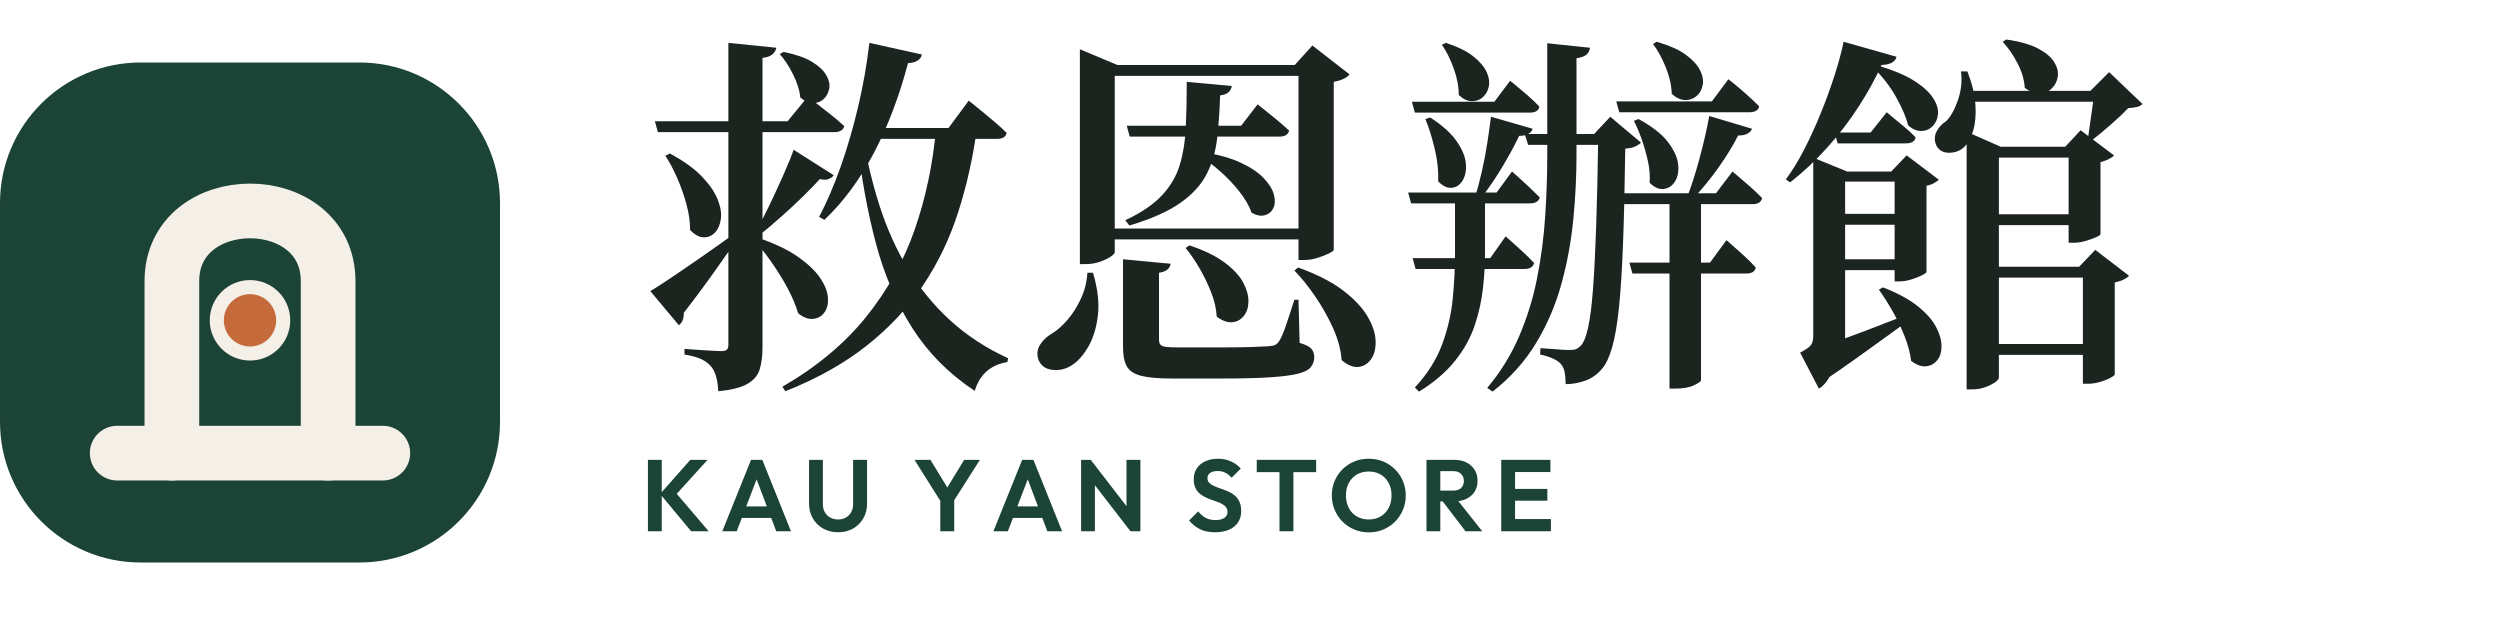
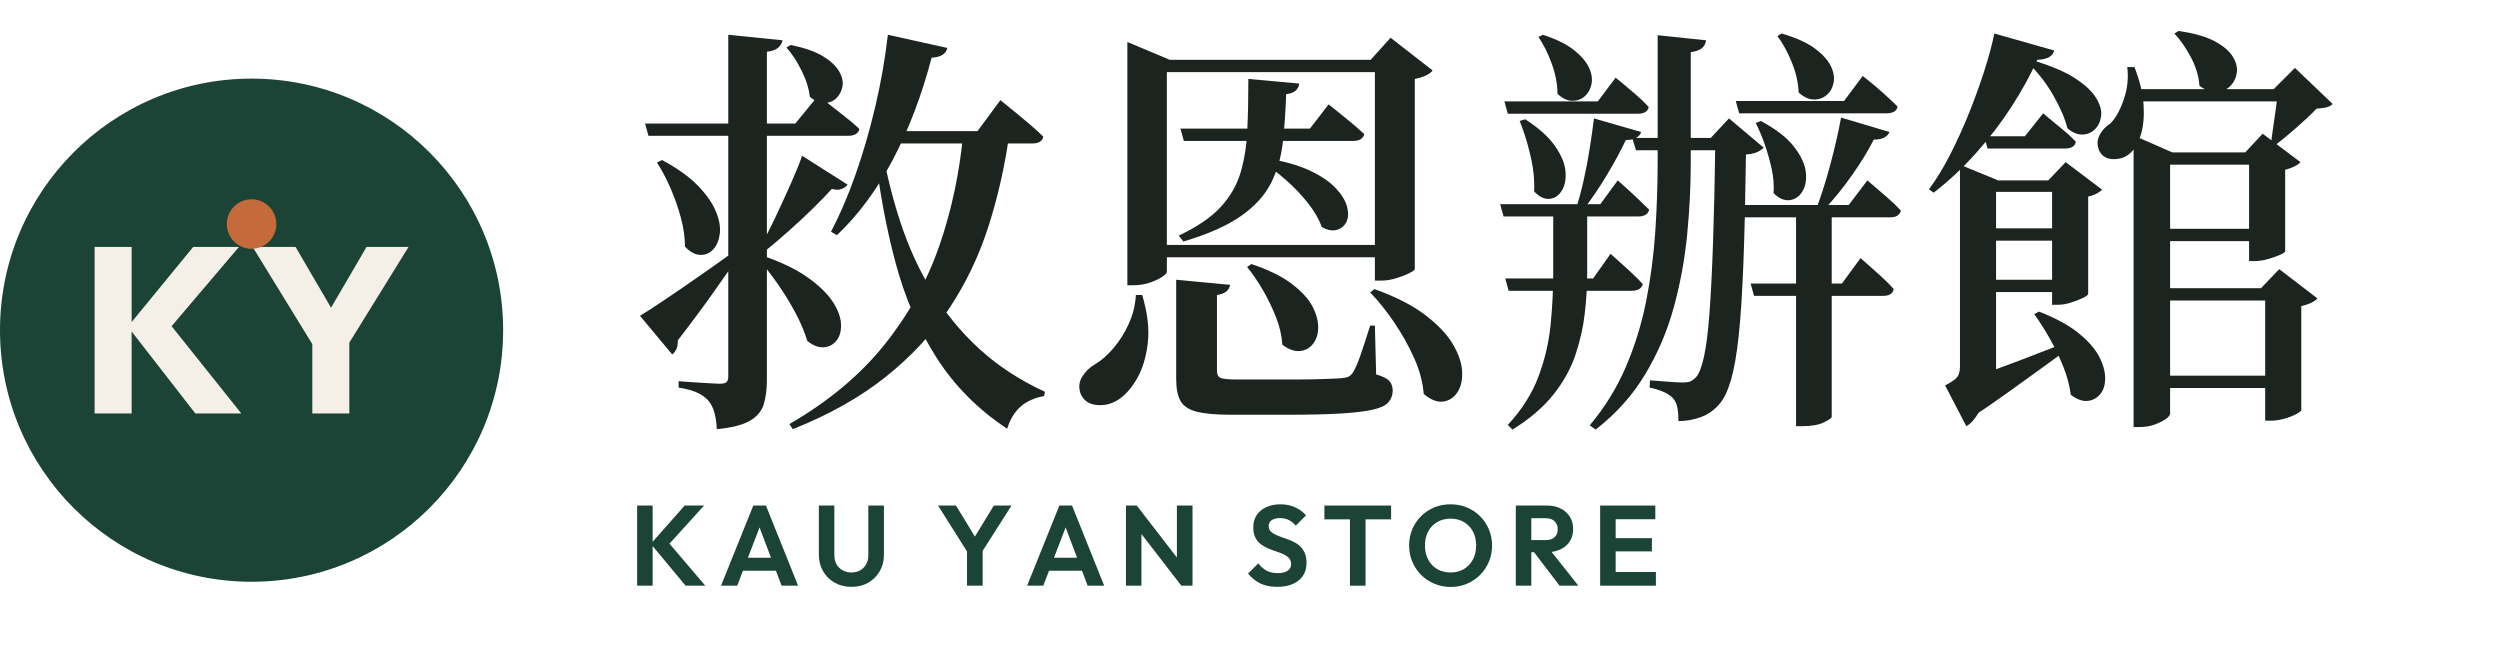
- <svg xmlns="http://www.w3.org/2000/svg" viewBox="0 0 320 80" role="img" aria-labelledby="title desc">
-   <g transform="translate(0 8) scale(1)">
-     <svg x="0" y="0" width="64" height="64" viewBox="0 0 64 64">
-       <g>
-         <rect width="64" height="64" rx="18" fill="#1B4336" />
-         <path d="M22 50 V28 C22 16 42 16 42 28 V50" fill="none" stroke="#F4F0E8" stroke-width="7" stroke-linecap="round" />
-         <path d="M15 50 H49" fill="none" stroke="#F4F0E8" stroke-width="7" stroke-linecap="round" />
-         <circle cx="32" cy="33" r="5.15" fill="#F4F0E8" />
-         <circle cx="32" cy="33" r="3.35" fill="#C56A3A" />
-       </g>
-     </svg>
-   </g>
-   <g transform="translate(82 2)" fill-rule="nonzero">
-     <path fill="#1C241F" d="M24.72 20.432Q24.528 20.72 24.072 20.912Q23.616 21.104 22.944 20.912Q22.128 21.824 20.832 23.096Q19.536 24.368 18.024 25.712Q16.512 27.056 15.072 28.208L14.592 27.92Q15.504 26.336 16.464 24.32Q17.424 22.304 18.288 20.36Q19.152 18.416 19.584 17.168ZM42.0 10.88Q42.0 10.88 42.504 11.288Q43.008 11.696 43.776 12.32Q44.544 12.944 45.384 13.664Q46.224 14.384 46.848 15.008Q46.704 15.776 45.6 15.776H28.416V14.384H39.408ZM36.0 4.976Q35.904 5.456 35.472 5.744Q35.04 6.032 34.224 6.08Q32.544 12.464 29.856 17.576Q27.168 22.688 23.52 26.144L22.848 25.76Q24.336 22.928 25.608 19.328Q26.88 15.728 27.84 11.672Q28.8 7.616 29.28 3.488ZM43.056 14.384Q42.288 20.048 40.656 25.136Q39.024 30.224 36.168 34.496Q33.312 38.768 28.992 42.2Q24.672 45.632 18.528 48.08L18.144 47.504Q24.768 43.664 28.872 38.552Q32.976 33.44 35.088 27.368Q37.2 21.296 37.824 14.384ZM28.368 14.96Q29.184 20.0 30.6 24.392Q32.016 28.784 34.248 32.456Q36.48 36.128 39.624 39.008Q42.768 41.888 47.04 43.856L46.944 44.336Q45.312 44.624 44.28 45.536Q43.248 46.448 42.768 48.032Q37.824 44.768 34.776 39.992Q31.728 35.216 30.12 29.168Q28.512 23.12 27.744 16.16ZM1.248 35.264Q2.208 34.688 3.96 33.512Q5.712 32.336 7.92 30.8Q10.128 29.264 12.384 27.632L12.72 28.112Q11.568 29.744 9.768 32.312Q7.968 34.88 5.52 38.048Q5.568 39.104 4.896 39.632ZM3.744 17.648Q6.336 19.04 7.8 20.552Q9.264 22.064 9.84 23.48Q10.416 24.896 10.272 26.0Q10.128 27.104 9.528 27.752Q8.928 28.4 8.064 28.376Q7.2 28.352 6.336 27.44Q6.336 25.904 5.88 24.2Q5.424 22.496 4.704 20.84Q3.984 19.184 3.168 17.936ZM18.288 4.64Q20.64 5.12 21.936 5.912Q23.232 6.704 23.76 7.616Q24.288 8.528 24.144 9.32Q24.0 10.112 23.472 10.64Q22.944 11.168 22.128 11.192Q21.312 11.216 20.448 10.496Q20.304 9.104 19.512 7.52Q18.72 5.936 17.808 4.928ZM15.072 28.448Q18.288 29.552 20.208 30.92Q22.128 32.288 23.016 33.632Q23.904 34.976 23.976 36.128Q24.048 37.28 23.52 38.0Q22.992 38.72 22.08 38.816Q21.168 38.912 20.16 38.096Q19.728 36.608 18.816 34.904Q17.904 33.2 16.776 31.592Q15.648 29.984 14.592 28.784ZM17.376 4.112Q17.28 4.592 16.872 4.952Q16.464 5.312 15.6 5.408V42.464Q15.6 44.096 15.24 45.272Q14.88 46.448 13.656 47.144Q12.432 47.84 9.936 48.08Q9.888 47.024 9.672 46.232Q9.456 45.44 9.024 44.912Q8.592 44.384 7.824 44.0Q7.056 43.616 5.616 43.376V42.656Q5.616 42.656 6.216 42.704Q6.816 42.752 7.656 42.8Q8.496 42.848 9.24 42.896Q9.984 42.944 10.272 42.944Q10.848 42.944 11.04 42.752Q11.232 42.56 11.232 42.128V3.488ZM21.408 10.352Q21.408 10.352 22.176 10.976Q22.944 11.6 24.072 12.464Q25.2 13.328 26.064 14.144Q25.872 14.912 24.768 14.912H2.208L1.824 13.52H18.816Z" />
-     <path fill="#1C241F" d="M67.84 31.76Q67.696 32.72 66.352 32.912V41.504Q66.352 42.08 66.736 42.272Q67.12 42.464 68.608 42.464H74.944Q76.816 42.464 78.256 42.416Q79.696 42.368 80.368 42.32Q80.944 42.272 81.208 42.152Q81.472 42.032 81.712 41.696Q82.096 41.12 82.576 39.728Q83.056 38.336 83.68 36.368H84.208L84.352 41.888Q85.504 42.224 85.864 42.656Q86.224 43.088 86.224 43.712Q86.224 44.48 85.744 45.032Q85.264 45.584 83.992 45.872Q82.72 46.16 80.44 46.304Q78.16 46.448 74.56 46.448H67.936Q65.44 46.448 64.096 46.112Q62.752 45.776 62.248 44.912Q61.744 44.048 61.744 42.416V31.184ZM84.16 32.24Q87.76 33.536 89.896 35.168Q92.032 36.8 93.016 38.456Q94.0 40.112 94.072 41.552Q94.144 42.992 93.544 43.904Q92.944 44.816 91.936 44.96Q90.928 45.104 89.728 44.096Q89.584 42.128 88.648 40.04Q87.712 37.952 86.392 36.008Q85.072 34.064 83.68 32.624ZM57.904 32.912Q58.816 35.984 58.528 38.384Q58.24 40.784 57.28 42.416Q56.32 44.048 55.168 44.768Q54.016 45.488 52.72 45.344Q51.424 45.2 50.944 44.096Q50.56 43.04 51.112 42.152Q51.664 41.264 52.576 40.736Q53.632 40.112 54.64 38.936Q55.648 37.76 56.368 36.2Q57.088 34.64 57.184 32.912ZM70.24 29.408Q73.12 30.368 74.8 31.64Q76.48 32.912 77.152 34.208Q77.824 35.504 77.8 36.632Q77.776 37.76 77.176 38.48Q76.576 39.2 75.664 39.248Q74.752 39.296 73.744 38.528Q73.648 36.992 73.024 35.408Q72.4 33.824 71.536 32.336Q70.672 30.848 69.76 29.744ZM75.664 9.008Q75.616 9.44 75.28 9.776Q74.944 10.112 74.176 10.208Q74.08 13.184 73.792 15.704Q73.504 18.224 72.448 20.288Q71.392 22.352 69.064 23.984Q66.736 25.616 62.56 26.864L62.032 26.192Q65.104 24.752 66.736 23.0Q68.368 21.248 69.016 19.088Q69.664 16.928 69.784 14.288Q69.904 11.648 69.904 8.48ZM78.976 11.36Q78.976 11.36 79.672 11.912Q80.368 12.464 81.304 13.232Q82.24 14.0 83.008 14.72Q82.816 15.488 81.76 15.488H62.608L62.224 14.096H76.864ZM83.728 6.32 85.984 3.824 90.736 7.52Q90.544 7.808 90.016 8.072Q89.488 8.336 88.72 8.48V29.984Q88.72 30.128 88.096 30.44Q87.472 30.752 86.608 31.016Q85.744 31.28 84.976 31.28H84.208V6.32ZM86.656 27.248V28.64H59.008V27.248ZM60.688 30.272Q60.688 30.512 60.136 30.872Q59.584 31.232 58.744 31.52Q57.904 31.808 56.896 31.808H56.224V6.32V4.304L61.024 6.32H86.752V7.712H60.688ZM71.92 17.456Q74.944 17.936 76.864 18.848Q78.784 19.76 79.792 20.84Q80.8 21.92 81.064 22.928Q81.328 23.936 80.992 24.632Q80.656 25.328 79.912 25.544Q79.168 25.76 78.208 25.232Q77.728 23.888 76.624 22.496Q75.52 21.104 74.152 19.904Q72.784 18.704 71.488 17.888Z" />
-     <path fill="#1C241F" d="M122.048 15.152 124.112 12.944 128.048 16.256Q127.76 16.544 127.28 16.76Q126.8 16.976 126.032 17.024Q125.936 24.272 125.744 29.288Q125.552 34.304 125.216 37.472Q124.88 40.64 124.352 42.464Q123.824 44.288 123.104 45.152Q122.192 46.256 120.944 46.712Q119.696 47.168 118.4 47.168Q118.4 46.304 118.28 45.656Q118.16 45.008 117.776 44.576Q117.44 44.192 116.744 43.88Q116.048 43.568 115.136 43.376L115.184 42.56Q116.048 42.608 117.128 42.704Q118.208 42.8 118.832 42.8Q119.456 42.8 119.744 42.68Q120.032 42.56 120.368 42.224Q120.896 41.648 121.28 39.92Q121.664 38.192 121.904 35.0Q122.144 31.808 122.312 26.936Q122.48 22.064 122.576 15.152ZM124.112 15.152V16.544H113.6L113.168 15.152ZM121.52 4.112Q121.472 4.592 121.112 4.952Q120.752 5.312 119.792 5.456V17.888Q119.792 21.872 119.384 26.072Q118.976 30.272 117.872 34.304Q116.768 38.336 114.632 41.888Q112.496 45.44 109.04 48.128L108.368 47.648Q110.912 44.624 112.448 41.048Q113.984 37.472 114.752 33.584Q115.52 29.696 115.784 25.688Q116.048 21.68 116.048 17.84V3.536ZM110.72 28.256Q110.72 28.256 111.344 28.808Q111.968 29.36 112.832 30.152Q113.696 30.944 114.368 31.664Q114.176 32.432 113.12 32.432H99.2L98.816 31.04H108.752ZM103.088 3.488Q105.392 4.256 106.616 5.24Q107.84 6.224 108.296 7.232Q108.752 8.24 108.56 9.104Q108.368 9.968 107.768 10.472Q107.168 10.976 106.352 10.952Q105.536 10.928 104.72 10.16Q104.72 8.528 104.072 6.752Q103.424 4.976 102.56 3.728ZM130.064 3.344Q132.512 4.064 133.808 5.024Q135.104 5.984 135.608 6.992Q136.112 8.0 135.944 8.888Q135.776 9.776 135.152 10.304Q134.528 10.832 133.688 10.808Q132.848 10.784 131.984 10.016Q131.936 8.384 131.216 6.608Q130.496 4.832 129.584 3.632ZM127.712 13.232Q130.304 14.624 131.48 16.16Q132.656 17.696 132.8 19.016Q132.944 20.336 132.416 21.2Q131.888 22.064 130.976 22.184Q130.064 22.304 129.152 21.392Q129.248 20.048 128.936 18.632Q128.624 17.216 128.144 15.848Q127.664 14.48 127.136 13.472ZM101.072 13.04Q103.376 14.528 104.456 16.088Q105.536 17.648 105.632 18.968Q105.728 20.288 105.2 21.128Q104.672 21.968 103.808 22.04Q102.944 22.112 102.08 21.2Q102.176 19.28 101.648 17.072Q101.12 14.864 100.448 13.232ZM142.256 14.48Q142.112 14.864 141.68 15.104Q141.248 15.344 140.48 15.344Q139.568 17.168 138.032 19.352Q136.496 21.536 134.768 23.36H133.904Q134.768 21.152 135.56 18.2Q136.352 15.248 136.784 12.848ZM135.728 46.688Q135.728 46.88 134.84 47.312Q133.952 47.744 132.368 47.744H131.696V22.736H135.728ZM138.992 28.736Q138.992 28.736 139.64 29.312Q140.288 29.888 141.176 30.68Q142.064 31.472 142.736 32.24Q142.592 33.008 141.536 33.008H126.944L126.56 31.616H136.88ZM139.76 19.952Q139.76 19.952 140.408 20.504Q141.056 21.056 141.968 21.848Q142.88 22.64 143.552 23.36Q143.36 24.128 142.352 24.128H125.408L125.024 22.736H137.648ZM139.232 8.144Q139.232 8.144 139.928 8.696Q140.624 9.248 141.536 10.064Q142.448 10.88 143.168 11.6Q143.12 11.984 142.784 12.176Q142.448 12.368 141.968 12.368H125.264L124.88 10.976H137.12ZM114.176 14.48Q114.08 14.864 113.648 15.128Q113.216 15.392 112.448 15.392Q111.632 17.12 110.36 19.256Q109.088 21.392 107.648 23.264H106.784Q107.264 21.776 107.672 19.976Q108.08 18.176 108.368 16.328Q108.656 14.48 108.848 12.944ZM108.08 30.464Q108.08 32.576 107.816 34.928Q107.552 37.28 106.76 39.656Q105.968 42.032 104.24 44.192Q102.512 46.352 99.632 48.128L99.104 47.6Q101.504 45.008 102.584 42.104Q103.664 39.2 103.952 36.2Q104.24 33.2 104.24 30.464V22.64H108.08ZM111.296 8.336Q111.296 8.336 111.944 8.864Q112.592 9.392 113.48 10.16Q114.368 10.928 115.04 11.648Q114.896 12.416 113.792 12.416H99.104L98.72 11.024H109.28ZM111.536 19.952Q111.536 19.952 112.16 20.504Q112.784 21.056 113.6 21.824Q114.416 22.592 115.088 23.264Q114.896 24.032 113.84 24.032H98.624L98.24 22.64H109.568Z" />
-     <path fill="#1C241F" d="M174.816 3.056Q177.456 3.44 178.92 4.232Q180.384 5.024 180.96 5.984Q181.536 6.944 181.392 7.832Q181.248 8.72 180.624 9.32Q180.0 9.92 179.064 9.944Q178.128 9.968 177.168 9.248Q177.072 7.664 176.208 6.032Q175.344 4.4 174.336 3.344ZM169.824 7.136Q170.736 9.488 170.856 11.408Q170.976 13.328 170.568 14.72Q170.16 16.112 169.392 16.832Q168.624 17.552 167.472 17.552Q166.32 17.552 165.84 16.592Q165.456 15.68 165.864 14.864Q166.272 14.048 167.088 13.52Q167.952 12.704 168.6 10.856Q169.248 9.008 169.008 7.136ZM173.856 46.304Q173.856 46.592 173.376 46.928Q172.896 47.264 172.128 47.552Q171.36 47.84 170.4 47.84H169.728V16.784V14.864L174.096 16.784H185.76V18.176H173.856ZM185.568 9.632 187.968 7.232 192.24 11.312Q191.952 11.6 191.52 11.696Q191.088 11.792 190.416 11.84Q189.552 12.752 188.208 13.928Q186.864 15.104 185.808 15.92L185.28 15.584Q185.376 14.816 185.544 13.712Q185.712 12.608 185.856 11.504Q186.0 10.4 186.096 9.632ZM184.128 32.144 186.192 29.984 190.512 33.296Q190.32 33.536 189.84 33.776Q189.36 34.016 188.688 34.16V45.92Q188.688 46.064 188.112 46.376Q187.536 46.688 186.744 46.904Q185.952 47.12 185.28 47.12H184.608V32.144ZM186.864 42.032V43.424H171.552V42.032ZM186.912 32.144V33.536H171.552V32.144ZM182.352 16.784 184.32 14.672 188.592 17.888Q188.4 18.128 187.92 18.368Q187.44 18.608 186.864 18.752V27.968Q186.864 28.112 186.264 28.376Q185.664 28.64 184.896 28.856Q184.128 29.072 183.456 29.072H182.784V16.784ZM185.472 25.424V26.816H171.504V25.424ZM187.536 9.632V11.024H169.344V9.632ZM159.504 12.368Q159.504 12.368 160.128 12.896Q160.752 13.424 161.64 14.144Q162.528 14.864 163.2 15.584Q163.056 16.352 161.952 16.352H153.216L152.832 14.96H157.44ZM159.024 34.784Q161.856 35.888 163.488 37.208Q165.12 38.528 165.816 39.848Q166.512 41.168 166.512 42.32Q166.512 43.472 165.936 44.144Q165.36 44.816 164.496 44.888Q163.632 44.96 162.624 44.192Q162.432 42.656 161.784 41.024Q161.136 39.392 160.248 37.832Q159.36 36.272 158.496 35.072ZM154.176 21.248V21.824H150.096V19.952V18.176L154.416 19.952H163.008V21.248ZM149.184 42.992Q150.336 42.656 152.4 41.936Q154.464 41.216 157.056 40.232Q159.648 39.248 162.336 38.192L162.576 38.816Q161.472 39.632 159.648 40.952Q157.824 42.272 155.616 43.856Q153.408 45.44 150.96 47.072ZM153.216 20.576 154.176 21.2V43.232L150.72 44.528L152.448 43.088Q152.88 45.056 152.208 46.208Q151.536 47.36 150.816 47.744L148.416 43.136Q149.52 42.56 149.808 42.152Q150.096 41.744 150.096 40.976V20.576ZM162.768 31.184V32.576H152.208V31.184ZM162.912 25.376V26.768H152.208V25.376ZM160.08 19.952 162.048 17.888 166.176 21.008Q165.984 21.2 165.552 21.44Q165.12 21.68 164.592 21.776V32.768Q164.592 32.96 163.992 33.248Q163.392 33.536 162.624 33.776Q161.856 34.016 161.184 34.016H160.512V19.952ZM158.304 6.368Q161.376 7.28 163.08 8.384Q164.784 9.488 165.48 10.616Q166.176 11.744 166.056 12.68Q165.936 13.616 165.336 14.192Q164.736 14.768 163.896 14.768Q163.056 14.768 162.24 14.048Q161.856 12.464 160.656 10.352Q159.456 8.24 157.632 6.512ZM158.832 6.32Q157.728 8.816 155.952 11.576Q154.176 14.336 151.896 16.88Q149.616 19.424 147.12 21.344L146.592 20.96Q147.84 19.28 148.992 17.024Q150.144 14.768 151.128 12.32Q152.112 9.872 152.856 7.544Q153.6 5.216 153.984 3.344L160.752 5.264Q160.656 5.696 160.224 5.984Q159.792 6.272 158.832 6.32Z" />
-     <path fill="#1B4336" d="M6.461 66.0 2.496 61.229 6.357 56.861H8.567L4.264 61.606V60.787L8.71 66.0ZM0.936 66.0V56.861H2.704V66.0Z" />
-     <path fill="#1B4336" d="M10.454 66.0 14.133 56.861H15.576L19.242 66.0H17.357L14.523 58.499H15.173L12.3 66.0ZM12.404 64.297V62.815H17.318V64.297Z" />
-     <path fill="#1B4336" d="M25.276 66.13Q24.197 66.13 23.358 65.655Q22.52 65.181 22.039 64.349Q21.558 63.517 21.558 62.464V56.861H23.326V62.516Q23.326 63.127 23.579 63.569Q23.833 64.011 24.281 64.251Q24.73 64.492 25.276 64.492Q25.835 64.492 26.264 64.251Q26.693 64.011 26.946 63.569Q27.2 63.127 27.2 62.529V56.861H28.981V62.477Q28.981 63.53 28.5 64.356Q28.019 65.181 27.193 65.655Q26.368 66.13 25.276 66.13Z" />
-     <path fill="#1B4336" d="M38.592 62.477 35.056 56.861H37.097L39.84 61.359H38.67L41.413 56.861H43.428L39.853 62.477ZM38.358 66.0V61.528H40.139V66.0Z" />
-     <path fill="#1B4336" d="M45.159 66.0 48.838 56.861H50.281L53.947 66.0H52.062L49.228 58.499H49.878L47.005 66.0ZM47.109 64.297V62.815H52.023V64.297Z" />
-     <path fill="#1B4336" d="M56.38 66.0V56.861H57.615L58.148 58.629V66.0ZM62.698 66.0 57.277 58.98 57.615 56.861 63.036 63.881ZM62.698 66.0 62.191 64.284V56.861H63.972V66.0Z" />
-     <path fill="#1B4336" d="M73.518 66.13Q72.413 66.13 71.626 65.753Q70.84 65.376 70.203 64.622L71.373 63.452Q71.776 63.985 72.309 64.278Q72.842 64.57 73.609 64.57Q74.298 64.57 74.707 64.297Q75.117 64.024 75.117 63.543Q75.117 63.127 74.883 62.867Q74.649 62.607 74.265 62.425Q73.882 62.243 73.42 62.094Q72.959 61.944 72.497 61.749Q72.036 61.554 71.652 61.261Q71.269 60.969 71.035 60.508Q70.801 60.046 70.801 59.344Q70.801 58.512 71.204 57.927Q71.607 57.342 72.309 57.03Q73.011 56.718 73.895 56.718Q74.831 56.718 75.585 57.069Q76.339 57.42 76.82 57.979L75.65 59.149Q75.247 58.707 74.824 58.499Q74.402 58.291 73.869 58.291Q73.258 58.291 72.907 58.525Q72.556 58.759 72.556 59.201Q72.556 59.578 72.79 59.812Q73.024 60.046 73.407 60.215Q73.791 60.384 74.252 60.54Q74.714 60.696 75.175 60.891Q75.637 61.086 76.02 61.398Q76.404 61.71 76.638 62.198Q76.872 62.685 76.872 63.4Q76.872 64.674 75.975 65.402Q75.078 66.13 73.518 66.13Z" />
-     <path fill="#1B4336" d="M81.775 66.0V57.056H83.556V66.0ZM78.863 58.434V56.861H86.468V58.434Z" />
-     <path fill="#1B4336" d="M93.217 66.143Q92.216 66.143 91.351 65.779Q90.487 65.415 89.843 64.772Q89.2 64.128 88.836 63.264Q88.472 62.399 88.472 61.411Q88.472 60.423 88.829 59.572Q89.187 58.72 89.831 58.076Q90.474 57.433 91.332 57.076Q92.19 56.718 93.191 56.718Q94.205 56.718 95.063 57.076Q95.921 57.433 96.564 58.076Q97.208 58.72 97.572 59.578Q97.936 60.436 97.936 61.424Q97.936 62.412 97.572 63.27Q97.208 64.128 96.564 64.772Q95.921 65.415 95.069 65.779Q94.218 66.143 93.217 66.143ZM93.191 64.492Q94.075 64.492 94.725 64.102Q95.375 63.712 95.745 63.023Q96.116 62.334 96.116 61.411Q96.116 60.735 95.908 60.176Q95.7 59.617 95.31 59.207Q94.92 58.798 94.387 58.577Q93.854 58.356 93.191 58.356Q92.333 58.356 91.676 58.739Q91.02 59.123 90.649 59.812Q90.279 60.501 90.279 61.411Q90.279 62.1 90.493 62.672Q90.708 63.244 91.091 63.647Q91.475 64.05 92.014 64.271Q92.554 64.492 93.191 64.492Z" />
-     <path fill="#1B4336" d="M101.89 62.178V60.8H104.009Q104.659 60.8 105.016 60.468Q105.374 60.137 105.374 59.552Q105.374 59.019 105.016 58.662Q104.659 58.304 104.009 58.304H101.89V56.861H104.165Q105.049 56.861 105.718 57.206Q106.388 57.55 106.758 58.148Q107.129 58.746 107.129 59.526Q107.129 60.332 106.758 60.924Q106.388 61.515 105.712 61.846Q105.036 62.178 104.139 62.178ZM100.59 66.0V56.861H102.358V66.0ZM105.582 66.0 102.566 62.048 104.191 61.541 107.727 66.0Z" />
-     <path fill="#1B4336" d="M110.16 66.0V56.861H111.928V66.0ZM111.46 66.0V64.44H116.517V66.0ZM111.46 62.087V60.579H116.062V62.087ZM111.46 58.421V56.861H116.452V58.421Z" />
-   </g>
+ <svg xmlns="http://www.w3.org/2000/svg" viewBox="0 0 318 84" role="img" aria-labelledby="title desc">
+   <svg x="0" y="10" width="64" height="64" viewBox="0 0 64 64">
+     <circle cx="32" cy="32" r="32" fill="#1B4336" />
+     <path fill="#F4F0E8" d="M24.845 42.59 16.265 31.55 24.575 21.41H30.395L21.035 32.42V30.5L30.695 42.59ZM12.035 42.59V21.41H16.745V42.59Z" />
+     <path fill="#F4F0E8" d="M40.295 34.7 32.135 21.41H37.595L43.865 32.15H40.355L46.625 21.41H51.965L43.745 34.7ZM39.725 42.59V32.54H44.435V42.59Z" />
+     <circle cx="32" cy="18.5" r="3.15" fill="#C56A3A" />
+   </svg>
+   <svg x="80" y="0" width="226" height="84" viewBox="0 0 226 84">
+     <g fill-rule="nonzero">
+       <path fill="#1C241F" d="M27.81 23.486Q27.594 23.81 27.081 24.026Q26.568 24.242 25.812 24.026Q24.894 25.052 23.436 26.483Q21.978 27.914 20.277 29.426Q18.576 30.938 16.956 32.234L16.416 31.91Q17.442 30.128 18.522 27.86Q19.602 25.592 20.574 23.405Q21.546 21.218 22.032 19.814ZM47.25 12.74Q47.25 12.74 47.817 13.199Q48.384 13.658 49.248 14.36Q50.112 15.062 51.057 15.872Q52.002 16.682 52.704 17.384Q52.542 18.248 51.3 18.248H31.968V16.682H44.334ZM40.5 6.098Q40.392 6.638 39.906 6.962Q39.42 7.286 38.502 7.34Q36.612 14.522 33.588 20.273Q30.564 26.024 26.46 29.912L25.704 29.48Q27.378 26.294 28.809 22.244Q30.24 18.194 31.32 13.631Q32.4 9.068 32.94 4.424ZM48.438 16.682Q47.574 23.054 45.738 28.778Q43.902 34.502 40.689 39.308Q37.476 44.114 32.616 47.975Q27.756 51.836 20.844 54.59L20.412 53.942Q27.864 49.622 32.481 43.871Q37.098 38.12 39.474 31.289Q41.85 24.458 42.552 16.682ZM31.914 17.33Q32.832 23.0 34.425 27.941Q36.018 32.882 38.529 37.013Q41.04 41.144 44.577 44.384Q48.114 47.624 52.92 49.838L52.812 50.378Q50.976 50.702 49.815 51.728Q48.654 52.754 48.114 54.536Q42.552 50.864 39.123 45.491Q35.694 40.118 33.885 33.314Q32.076 26.51 31.212 18.68ZM1.404 40.172Q2.484 39.524 4.455 38.201Q6.426 36.878 8.91 35.15Q11.394 33.422 13.932 31.586L14.31 32.126Q13.014 33.962 10.989 36.851Q8.964 39.74 6.21 43.304Q6.264 44.492 5.508 45.086ZM4.212 20.354Q7.128 21.92 8.775 23.621Q10.422 25.322 11.07 26.915Q11.718 28.508 11.556 29.75Q11.394 30.992 10.719 31.721Q10.044 32.45 9.072 32.423Q8.1 32.396 7.128 31.37Q7.128 29.642 6.615 27.725Q6.102 25.808 5.292 23.945Q4.482 22.082 3.564 20.678ZM20.574 5.72Q23.22 6.26 24.678 7.151Q26.136 8.042 26.73 9.068Q27.324 10.094 27.162 10.985Q27.0 11.876 26.406 12.47Q25.812 13.064 24.894 13.091Q23.976 13.118 23.004 12.308Q22.842 10.742 21.951 8.96Q21.06 7.178 20.034 6.044ZM16.956 32.504Q20.574 33.746 22.734 35.285Q24.894 36.824 25.893 38.336Q26.892 39.848 26.973 41.144Q27.054 42.44 26.46 43.25Q25.866 44.06 24.84 44.168Q23.814 44.276 22.68 43.358Q22.194 41.684 21.168 39.767Q20.142 37.85 18.873 36.041Q17.604 34.232 16.416 32.882ZM19.548 5.126Q19.44 5.666 18.981 6.071Q18.522 6.476 17.55 6.584V48.272Q17.55 50.108 17.145 51.431Q16.74 52.754 15.363 53.537Q13.986 54.32 11.178 54.59Q11.124 53.402 10.881 52.511Q10.638 51.62 10.152 51.026Q9.666 50.432 8.802 50.0Q7.938 49.568 6.318 49.298V48.488Q6.318 48.488 6.993 48.542Q7.668 48.596 8.613 48.65Q9.558 48.704 10.395 48.758Q11.232 48.812 11.556 48.812Q12.204 48.812 12.42 48.596Q12.636 48.38 12.636 47.894V4.424ZM24.084 12.146Q24.084 12.146 24.948 12.848Q25.812 13.55 27.081 14.522Q28.35 15.494 29.322 16.412Q29.106 17.276 27.864 17.276H2.484L2.052 15.71H21.168Z" />
+       <path fill="#1C241F" d="M76.47 36.23Q76.308 37.31 74.796 37.526V47.192Q74.796 47.84 75.228 48.056Q75.66 48.272 77.334 48.272H84.462Q86.568 48.272 88.188 48.218Q89.808 48.164 90.564 48.11Q91.212 48.056 91.509 47.921Q91.806 47.786 92.076 47.408Q92.508 46.76 93.048 45.194Q93.588 43.628 94.29 41.414H94.884L95.046 47.624Q96.342 48.002 96.747 48.488Q97.152 48.974 97.152 49.676Q97.152 50.54 96.612 51.161Q96.072 51.782 94.641 52.106Q93.21 52.43 90.645 52.592Q88.08 52.754 84.03 52.754H76.578Q73.77 52.754 72.258 52.376Q70.746 51.998 70.179 51.026Q69.612 50.054 69.612 48.218V35.582ZM94.83 36.77Q98.88 38.228 101.283 40.064Q103.686 41.9 104.793 43.763Q105.9 45.626 105.981 47.246Q106.062 48.866 105.387 49.892Q104.712 50.918 103.578 51.08Q102.444 51.242 101.094 50.108Q100.932 47.894 99.879 45.545Q98.826 43.196 97.341 41.009Q95.856 38.822 94.29 37.202ZM65.292 37.526Q66.318 40.982 65.994 43.682Q65.67 46.382 64.59 48.218Q63.51 50.054 62.214 50.864Q60.918 51.674 59.46 51.512Q58.002 51.35 57.462 50.108Q57.03 48.92 57.651 47.921Q58.272 46.922 59.298 46.328Q60.486 45.626 61.62 44.303Q62.754 42.98 63.564 41.225Q64.374 39.47 64.482 37.526ZM79.17 33.584Q82.41 34.664 84.3 36.095Q86.19 37.526 86.946 38.984Q87.702 40.442 87.675 41.711Q87.648 42.98 86.973 43.79Q86.298 44.6 85.272 44.654Q84.246 44.708 83.112 43.844Q83.004 42.116 82.302 40.334Q81.6 38.552 80.628 36.878Q79.656 35.204 78.63 33.962ZM85.272 10.634Q85.218 11.12 84.84 11.498Q84.462 11.876 83.598 11.984Q83.49 15.332 83.166 18.167Q82.842 21.002 81.654 23.324Q80.466 25.646 77.847 27.482Q75.228 29.318 70.53 30.722L69.936 29.966Q73.392 28.346 75.228 26.375Q77.064 24.404 77.793 21.974Q78.522 19.544 78.657 16.574Q78.792 13.604 78.792 10.04ZM88.998 13.28Q88.998 13.28 89.781 13.901Q90.564 14.522 91.617 15.386Q92.67 16.25 93.534 17.06Q93.318 17.924 92.13 17.924H70.584L70.152 16.358H86.622ZM94.344 7.61 96.882 4.802 102.228 8.96Q102.012 9.284 101.418 9.581Q100.824 9.878 99.96 10.04V34.232Q99.96 34.394 99.258 34.745Q98.556 35.096 97.584 35.393Q96.612 35.69 95.748 35.69H94.884V7.61ZM97.638 31.154V32.72H66.534V31.154ZM68.424 34.556Q68.424 34.826 67.803 35.231Q67.182 35.636 66.237 35.96Q65.292 36.284 64.158 36.284H63.402V7.61V5.342L68.802 7.61H97.746V9.176H68.424ZM81.06 20.138Q84.462 20.678 86.622 21.704Q88.782 22.73 89.916 23.945Q91.05 25.16 91.347 26.294Q91.644 27.428 91.266 28.211Q90.888 28.994 90.051 29.237Q89.214 29.48 88.134 28.886Q87.594 27.374 86.352 25.808Q85.11 24.242 83.571 22.892Q82.032 21.542 80.574 20.624Z" />
+       <path fill="#1C241F" d="M137.604 17.546 139.926 15.062 144.354 18.788Q144.03 19.112 143.49 19.355Q142.95 19.598 142.086 19.652Q141.978 27.806 141.762 33.449Q141.546 39.092 141.168 42.656Q140.79 46.22 140.196 48.272Q139.602 50.324 138.792 51.296Q137.766 52.538 136.362 53.051Q134.958 53.564 133.5 53.564Q133.5 52.592 133.365 51.863Q133.23 51.134 132.798 50.648Q132.42 50.216 131.637 49.865Q130.854 49.514 129.828 49.298L129.882 48.38Q130.854 48.434 132.069 48.542Q133.284 48.65 133.986 48.65Q134.688 48.65 135.012 48.515Q135.336 48.38 135.714 48.002Q136.308 47.354 136.74 45.41Q137.172 43.466 137.442 39.875Q137.712 36.284 137.901 30.803Q138.09 25.322 138.198 17.546ZM139.926 17.546V19.112H128.1L127.614 17.546ZM137.01 5.126Q136.956 5.666 136.551 6.071Q136.146 6.476 135.066 6.638V20.624Q135.066 25.106 134.607 29.831Q134.148 34.556 132.906 39.092Q131.664 43.628 129.261 47.624Q126.858 51.62 122.97 54.644L122.214 54.104Q125.076 50.702 126.804 46.679Q128.532 42.656 129.396 38.282Q130.26 33.908 130.557 29.399Q130.854 24.89 130.854 20.57V4.478ZM124.86 32.288Q124.86 32.288 125.562 32.909Q126.264 33.53 127.236 34.421Q128.208 35.312 128.964 36.122Q128.748 36.986 127.56 36.986H111.9L111.468 35.42H122.646ZM116.274 4.424Q118.866 5.288 120.243 6.395Q121.62 7.502 122.133 8.636Q122.646 9.77 122.43 10.742Q122.214 11.714 121.539 12.281Q120.864 12.848 119.946 12.821Q119.028 12.794 118.11 11.93Q118.11 10.094 117.381 8.096Q116.652 6.098 115.68 4.694ZM146.622 4.262Q149.376 5.072 150.834 6.152Q152.292 7.232 152.859 8.366Q153.426 9.5 153.237 10.499Q153.048 11.498 152.346 12.092Q151.644 12.686 150.699 12.659Q149.754 12.632 148.782 11.768Q148.728 9.932 147.918 7.934Q147.108 5.936 146.082 4.586ZM143.976 15.386Q146.892 16.952 148.215 18.68Q149.538 20.408 149.7 21.893Q149.862 23.378 149.268 24.35Q148.674 25.322 147.648 25.457Q146.622 25.592 145.596 24.566Q145.704 23.054 145.353 21.461Q145.002 19.868 144.462 18.329Q143.922 16.79 143.328 15.656ZM114.006 15.17Q116.598 16.844 117.813 18.599Q119.028 20.354 119.136 21.839Q119.244 23.324 118.65 24.269Q118.056 25.214 117.084 25.295Q116.112 25.376 115.14 24.35Q115.248 22.19 114.654 19.706Q114.06 17.222 113.304 15.386ZM160.338 16.79Q160.176 17.222 159.69 17.492Q159.204 17.762 158.34 17.762Q157.314 19.814 155.586 22.271Q153.858 24.728 151.914 26.78H150.942Q151.914 24.296 152.805 20.975Q153.696 17.654 154.182 14.954ZM152.994 53.024Q152.994 53.24 151.995 53.726Q150.996 54.212 149.214 54.212H148.458V26.078H152.994ZM156.666 32.828Q156.666 32.828 157.395 33.476Q158.124 34.124 159.123 35.015Q160.122 35.906 160.878 36.77Q160.716 37.634 159.528 37.634H143.112L142.68 36.068H154.29ZM157.53 22.946Q157.53 22.946 158.259 23.567Q158.988 24.188 160.014 25.079Q161.04 25.97 161.796 26.78Q161.58 27.644 160.446 27.644H141.384L140.952 26.078H155.154ZM156.936 9.662Q156.936 9.662 157.719 10.283Q158.502 10.904 159.528 11.822Q160.554 12.74 161.364 13.55Q161.31 13.982 160.932 14.198Q160.554 14.414 160.014 14.414H141.222L140.79 12.848H154.56ZM128.748 16.79Q128.64 17.222 128.154 17.519Q127.668 17.816 126.804 17.816Q125.886 19.76 124.455 22.163Q123.024 24.566 121.404 26.672H120.432Q120.972 24.998 121.431 22.973Q121.89 20.948 122.214 18.869Q122.538 16.79 122.754 15.062ZM121.89 34.772Q121.89 37.148 121.593 39.794Q121.296 42.44 120.405 45.113Q119.514 47.786 117.57 50.216Q115.626 52.646 112.386 54.644L111.792 54.05Q114.492 51.134 115.707 47.867Q116.922 44.6 117.246 41.225Q117.57 37.85 117.57 34.772V25.97H121.89ZM125.508 9.878Q125.508 9.878 126.237 10.472Q126.966 11.066 127.965 11.93Q128.964 12.794 129.72 13.604Q129.558 14.468 128.316 14.468H111.792L111.36 12.902H123.24ZM125.778 22.946Q125.778 22.946 126.48 23.567Q127.182 24.188 128.1 25.052Q129.018 25.916 129.774 26.672Q129.558 27.536 128.37 27.536H111.252L110.82 25.97H123.564Z" />
+       <path fill="#1C241F" d="M197.118 3.938Q200.088 4.37 201.735 5.261Q203.382 6.152 204.03 7.232Q204.678 8.312 204.516 9.311Q204.354 10.31 203.652 10.985Q202.95 11.66 201.897 11.687Q200.844 11.714 199.764 10.904Q199.656 9.122 198.684 7.286Q197.712 5.45 196.578 4.262ZM191.502 8.528Q192.528 11.174 192.663 13.334Q192.798 15.494 192.339 17.06Q191.88 18.626 191.016 19.436Q190.152 20.246 188.856 20.246Q187.56 20.246 187.02 19.166Q186.588 18.14 187.047 17.222Q187.506 16.304 188.424 15.71Q189.396 14.792 190.125 12.713Q190.854 10.634 190.584 8.528ZM196.038 52.592Q196.038 52.916 195.498 53.294Q194.958 53.672 194.094 53.996Q193.23 54.32 192.15 54.32H191.394V19.382V17.222L196.308 19.382H209.43V20.948H196.038ZM209.214 11.336 211.914 8.636 216.72 13.226Q216.396 13.55 215.91 13.658Q215.424 13.766 214.668 13.82Q213.696 14.846 212.184 16.169Q210.672 17.492 209.484 18.41L208.89 18.032Q208.998 17.168 209.187 15.926Q209.376 14.684 209.538 13.442Q209.7 12.2 209.808 11.336ZM207.594 36.662 209.916 34.232 214.776 37.958Q214.56 38.228 214.02 38.498Q213.48 38.768 212.724 38.93V52.16Q212.724 52.322 212.076 52.673Q211.428 53.024 210.537 53.267Q209.646 53.51 208.89 53.51H208.134V36.662ZM210.672 47.786V49.352H193.446V47.786ZM210.726 36.662V38.228H193.446V36.662ZM205.596 19.382 207.81 17.006 212.616 20.624Q212.4 20.894 211.86 21.164Q211.32 21.434 210.672 21.596V31.964Q210.672 32.126 209.997 32.423Q209.322 32.72 208.458 32.963Q207.594 33.206 206.838 33.206H206.082V19.382ZM209.106 29.102V30.668H193.392V29.102ZM211.428 11.336V12.902H190.962V11.336ZM179.892 14.414Q179.892 14.414 180.594 15.008Q181.296 15.602 182.295 16.412Q183.294 17.222 184.05 18.032Q183.888 18.896 182.646 18.896H172.818L172.386 17.33H177.57ZM179.352 39.632Q182.538 40.874 184.374 42.359Q186.21 43.844 186.993 45.329Q187.776 46.814 187.776 48.11Q187.776 49.406 187.128 50.162Q186.48 50.918 185.508 50.999Q184.536 51.08 183.402 50.216Q183.186 48.488 182.457 46.652Q181.728 44.816 180.729 43.061Q179.73 41.306 178.758 39.956ZM173.898 24.404V25.052H169.308V22.946V20.948L174.168 22.946H183.834V24.404ZM168.282 48.866Q169.578 48.488 171.9 47.678Q174.222 46.868 177.138 45.761Q180.054 44.654 183.078 43.466L183.348 44.168Q182.106 45.086 180.054 46.571Q178.002 48.056 175.518 49.838Q173.034 51.62 170.28 53.456ZM172.818 23.648 173.898 24.35V49.136L170.01 50.594L171.954 48.974Q172.44 51.188 171.684 52.484Q170.928 53.78 170.118 54.212L167.418 49.028Q168.66 48.38 168.984 47.921Q169.308 47.462 169.308 46.598V23.648ZM183.564 35.582V37.148H171.684V35.582ZM183.726 29.048V30.614H171.684V29.048ZM180.54 22.946 182.754 20.624 187.398 24.134Q187.182 24.35 186.696 24.62Q186.21 24.89 185.616 24.998V37.364Q185.616 37.58 184.941 37.904Q184.266 38.228 183.402 38.498Q182.538 38.768 181.782 38.768H181.026V22.946ZM178.542 7.664Q181.998 8.69 183.915 9.932Q185.832 11.174 186.615 12.443Q187.398 13.712 187.263 14.765Q187.128 15.818 186.453 16.466Q185.778 17.114 184.833 17.114Q183.888 17.114 182.97 16.304Q182.538 14.522 181.188 12.146Q179.838 9.77 177.786 7.826ZM179.136 7.61Q177.894 10.418 175.896 13.523Q173.898 16.628 171.333 19.49Q168.768 22.352 165.96 24.512L165.366 24.08Q166.77 22.19 168.066 19.652Q169.362 17.114 170.469 14.36Q171.576 11.606 172.413 8.987Q173.25 6.368 173.682 4.262L181.296 6.422Q181.188 6.908 180.702 7.232Q180.216 7.556 179.136 7.61Z" />
+       <path fill="#1B4336" d="M7.207 74.5 2.784 69.178 7.091 64.306H9.556L4.756 69.599V68.686L9.715 74.5ZM1.044 74.5V64.306H3.016V74.5Z" />
+       <path fill="#1B4336" d="M11.716 74.5 15.82 64.306H17.429L21.518 74.5H19.416L16.255 66.133H16.98L13.775 74.5ZM13.891 72.6V70.948H19.372V72.6Z" />
+       <path fill="#1B4336" d="M28.304 74.645Q27.1 74.645 26.165 74.116Q25.23 73.587 24.693 72.659Q24.157 71.731 24.157 70.556V64.306H26.129V70.614Q26.129 71.296 26.412 71.788Q26.694 72.281 27.195 72.55Q27.695 72.818 28.304 72.818Q28.927 72.818 29.406 72.55Q29.884 72.281 30.167 71.788Q30.45 71.296 30.45 70.629V64.306H32.436V70.57Q32.436 71.745 31.9 72.666Q31.363 73.587 30.443 74.116Q29.522 74.645 28.304 74.645Z" />
+       <path fill="#1B4336" d="M43.268 70.57 39.324 64.306H41.601L44.66 69.323H43.355L46.415 64.306H48.662L44.675 70.57ZM43.007 74.5V69.512H44.994V74.5Z" />
+       <path fill="#1B4336" d="M50.649 74.5 54.752 64.306H56.362L60.451 74.5H58.348L55.187 66.133H55.912L52.708 74.5ZM52.824 72.6V70.948H58.305V72.6Z" />
+       <path fill="#1B4336" d="M63.22 74.5V64.306H64.597L65.192 66.278V74.5ZM70.267 74.5 64.221 66.67 64.597 64.306 70.644 72.136ZM70.267 74.5 69.701 72.586V64.306H71.688V74.5Z" />
+       <path fill="#1B4336" d="M82.447 74.645Q81.215 74.645 80.337 74.225Q79.46 73.804 78.75 72.963L80.055 71.658Q80.504 72.252 81.099 72.579Q81.693 72.905 82.549 72.905Q83.317 72.905 83.774 72.601Q84.231 72.296 84.231 71.76Q84.231 71.296 83.97 71.006Q83.709 70.716 83.281 70.513Q82.853 70.309 82.338 70.143Q81.824 69.976 81.309 69.758Q80.794 69.541 80.366 69.215Q79.939 68.888 79.678 68.374Q79.417 67.859 79.417 67.076Q79.417 66.148 79.866 65.495Q80.316 64.843 81.099 64.495Q81.882 64.147 82.868 64.147Q83.912 64.147 84.752 64.538Q85.594 64.93 86.13 65.553L84.825 66.858Q84.376 66.365 83.904 66.133Q83.433 65.901 82.839 65.901Q82.157 65.901 81.766 66.162Q81.374 66.424 81.374 66.916Q81.374 67.337 81.635 67.598Q81.896 67.859 82.324 68.047Q82.752 68.236 83.266 68.41Q83.781 68.584 84.296 68.802Q84.811 69.019 85.238 69.367Q85.666 69.715 85.927 70.259Q86.188 70.802 86.188 71.6Q86.188 73.021 85.188 73.833Q84.187 74.645 82.447 74.645Z" />
+       <path fill="#1B4336" d="M91.713 74.5V64.524H93.699V74.5ZM88.465 66.061V64.306H96.947V66.061Z" />
+       <path fill="#1B4336" d="M104.531 74.659Q103.414 74.659 102.45 74.254Q101.486 73.847 100.768 73.13Q100.05 72.412 99.644 71.448Q99.238 70.483 99.238 69.382Q99.238 68.279 99.637 67.33Q100.036 66.38 100.753 65.662Q101.471 64.945 102.428 64.546Q103.385 64.147 104.502 64.147Q105.633 64.147 106.59 64.546Q107.547 64.945 108.264 65.662Q108.982 66.38 109.388 67.337Q109.794 68.294 109.794 69.396Q109.794 70.498 109.388 71.455Q108.982 72.412 108.264 73.13Q107.547 73.847 106.597 74.254Q105.647 74.659 104.531 74.659ZM104.502 72.818Q105.488 72.818 106.213 72.383Q106.938 71.948 107.351 71.179Q107.764 70.411 107.764 69.382Q107.764 68.627 107.532 68.004Q107.3 67.38 106.865 66.924Q106.43 66.467 105.836 66.221Q105.241 65.974 104.502 65.974Q103.545 65.974 102.812 66.402Q102.08 66.829 101.667 67.598Q101.254 68.367 101.254 69.382Q101.254 70.15 101.493 70.788Q101.732 71.426 102.16 71.876Q102.588 72.325 103.189 72.572Q103.791 72.818 104.502 72.818Z" />
+       <path fill="#1B4336" d="M114.26 70.237V68.7H116.624Q117.349 68.7 117.747 68.33Q118.146 67.96 118.146 67.308Q118.146 66.713 117.747 66.315Q117.349 65.916 116.624 65.916H114.26V64.306H116.797Q117.784 64.306 118.53 64.691Q119.277 65.075 119.69 65.742Q120.104 66.409 120.104 67.279Q120.104 68.178 119.69 68.838Q119.277 69.498 118.523 69.867Q117.769 70.237 116.769 70.237ZM112.81 74.5V64.306H114.782V74.5ZM118.378 74.5 115.014 70.092 116.827 69.526 120.77 74.5Z" />
+       <path fill="#1B4336" d="M123.54 74.5V64.306H125.512V74.5ZM124.99 74.5V72.76H130.631V74.5ZM124.99 70.135V68.454H130.123V70.135ZM124.99 66.046V64.306H130.558V66.046Z" />
+     </g>
+   </svg>
</svg>
